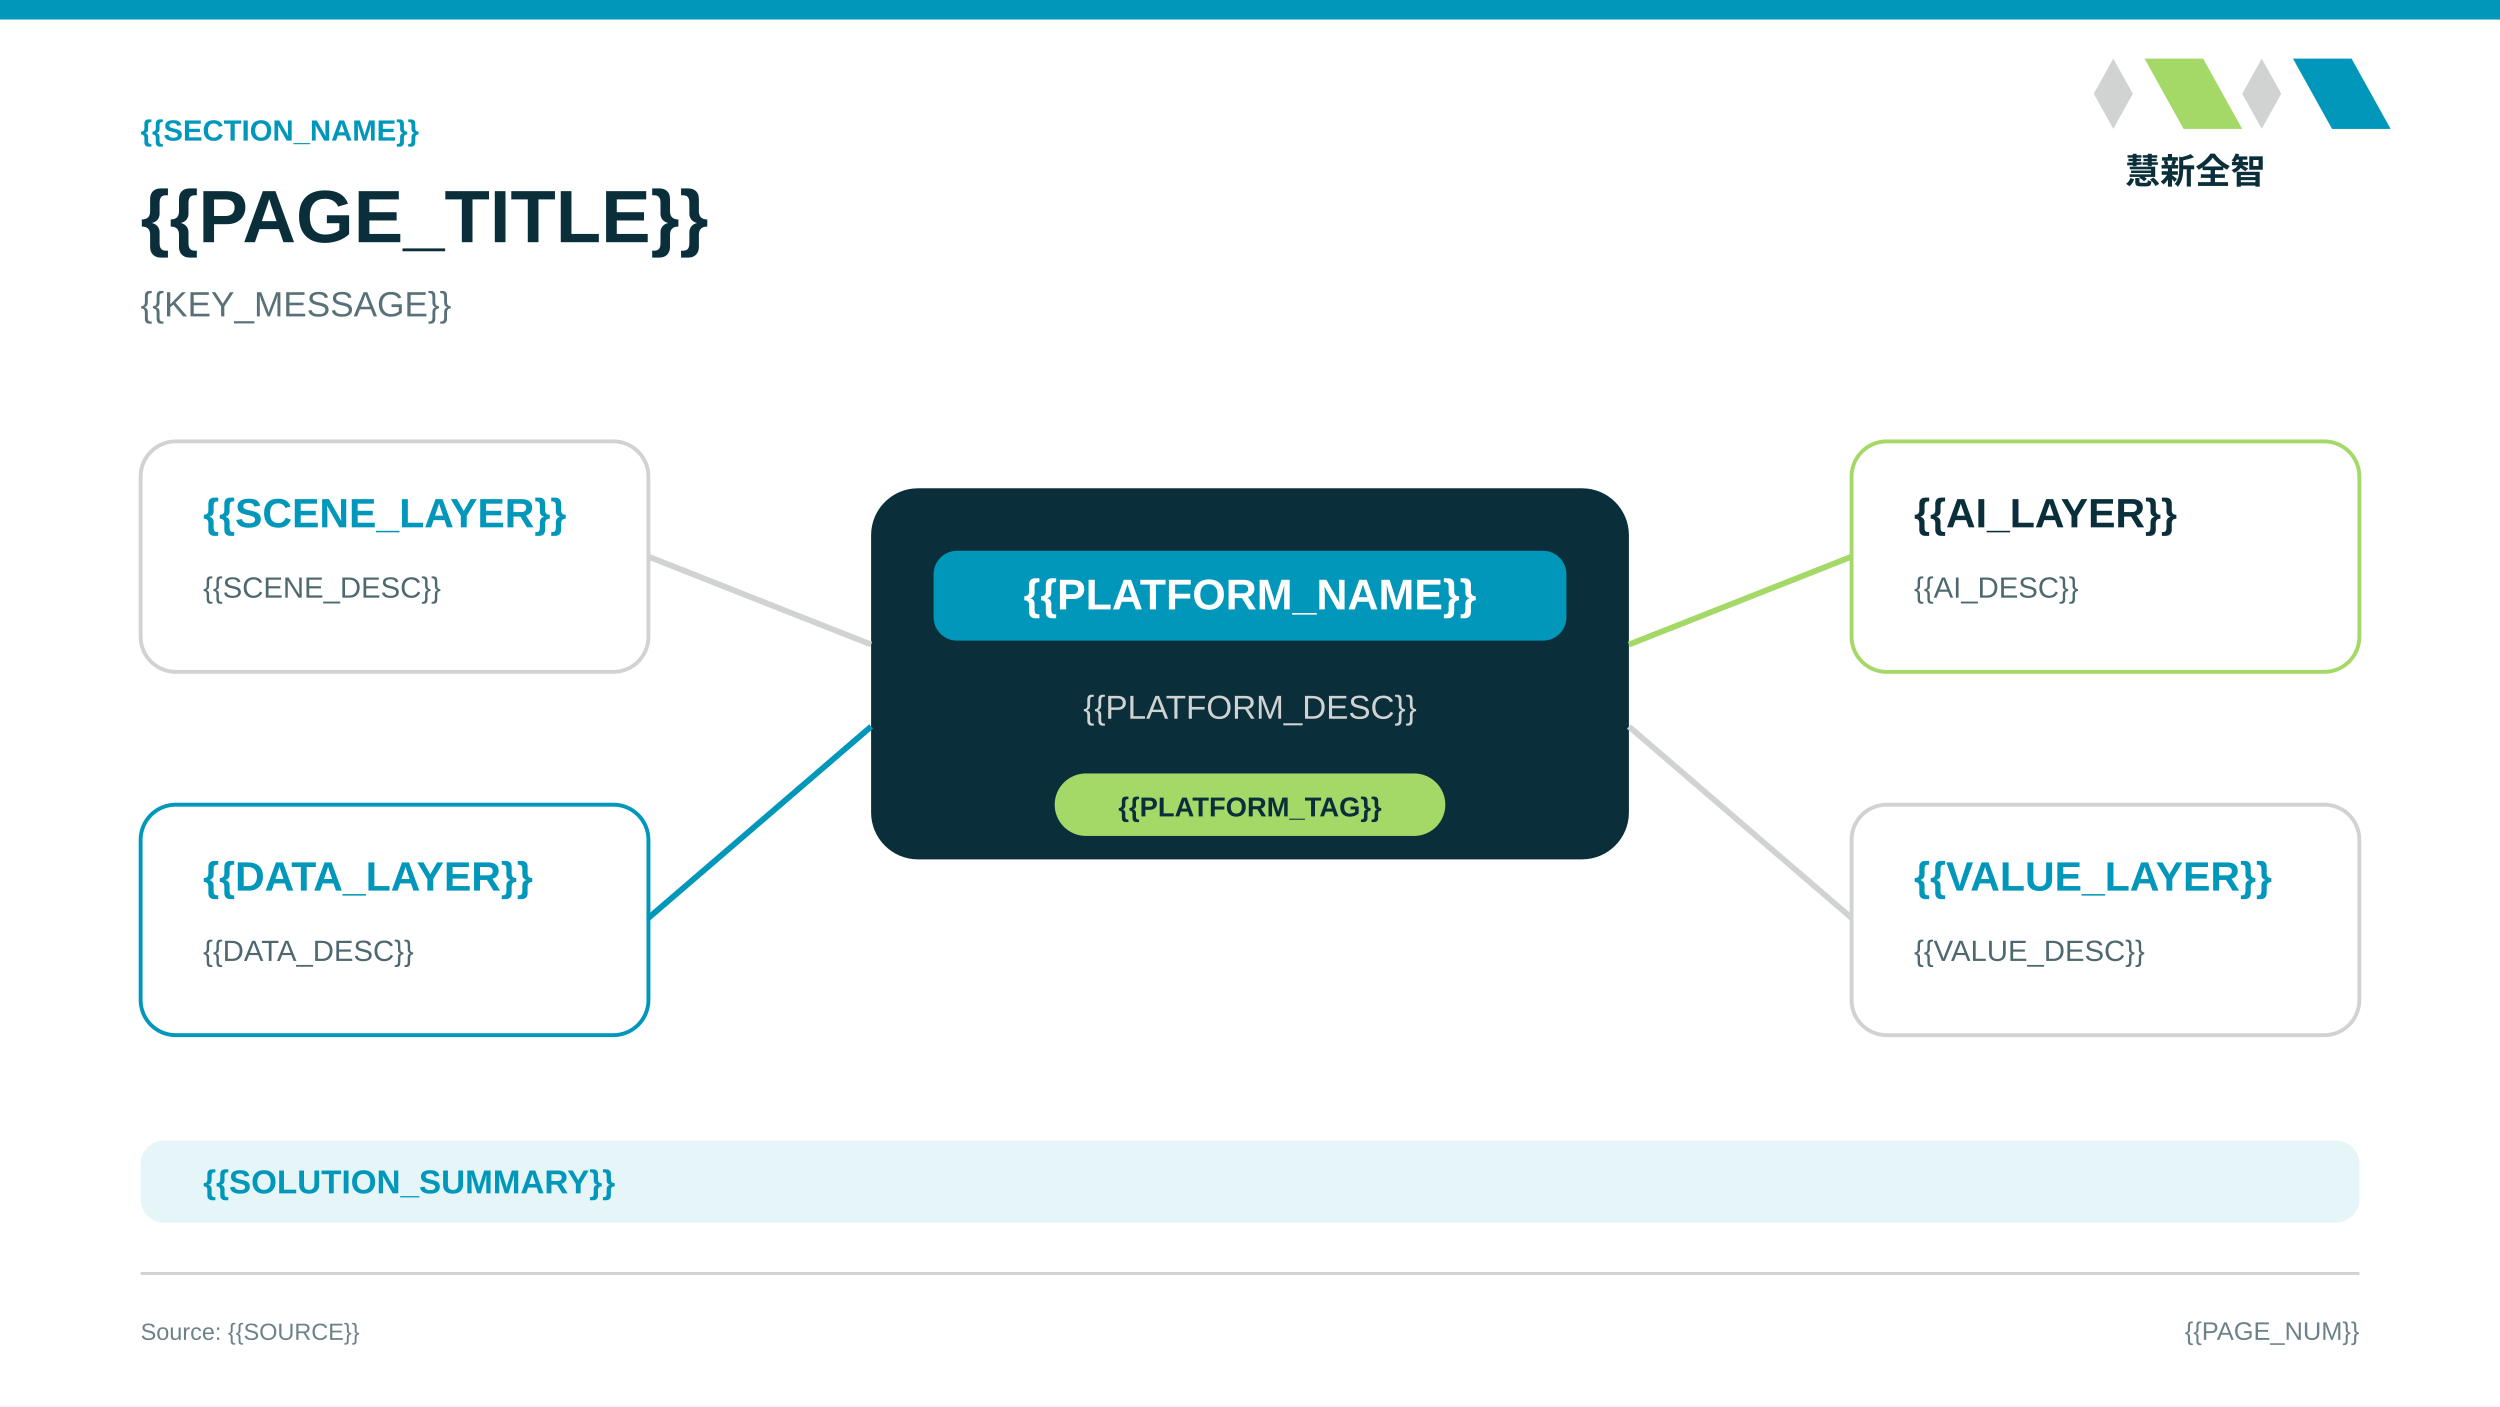
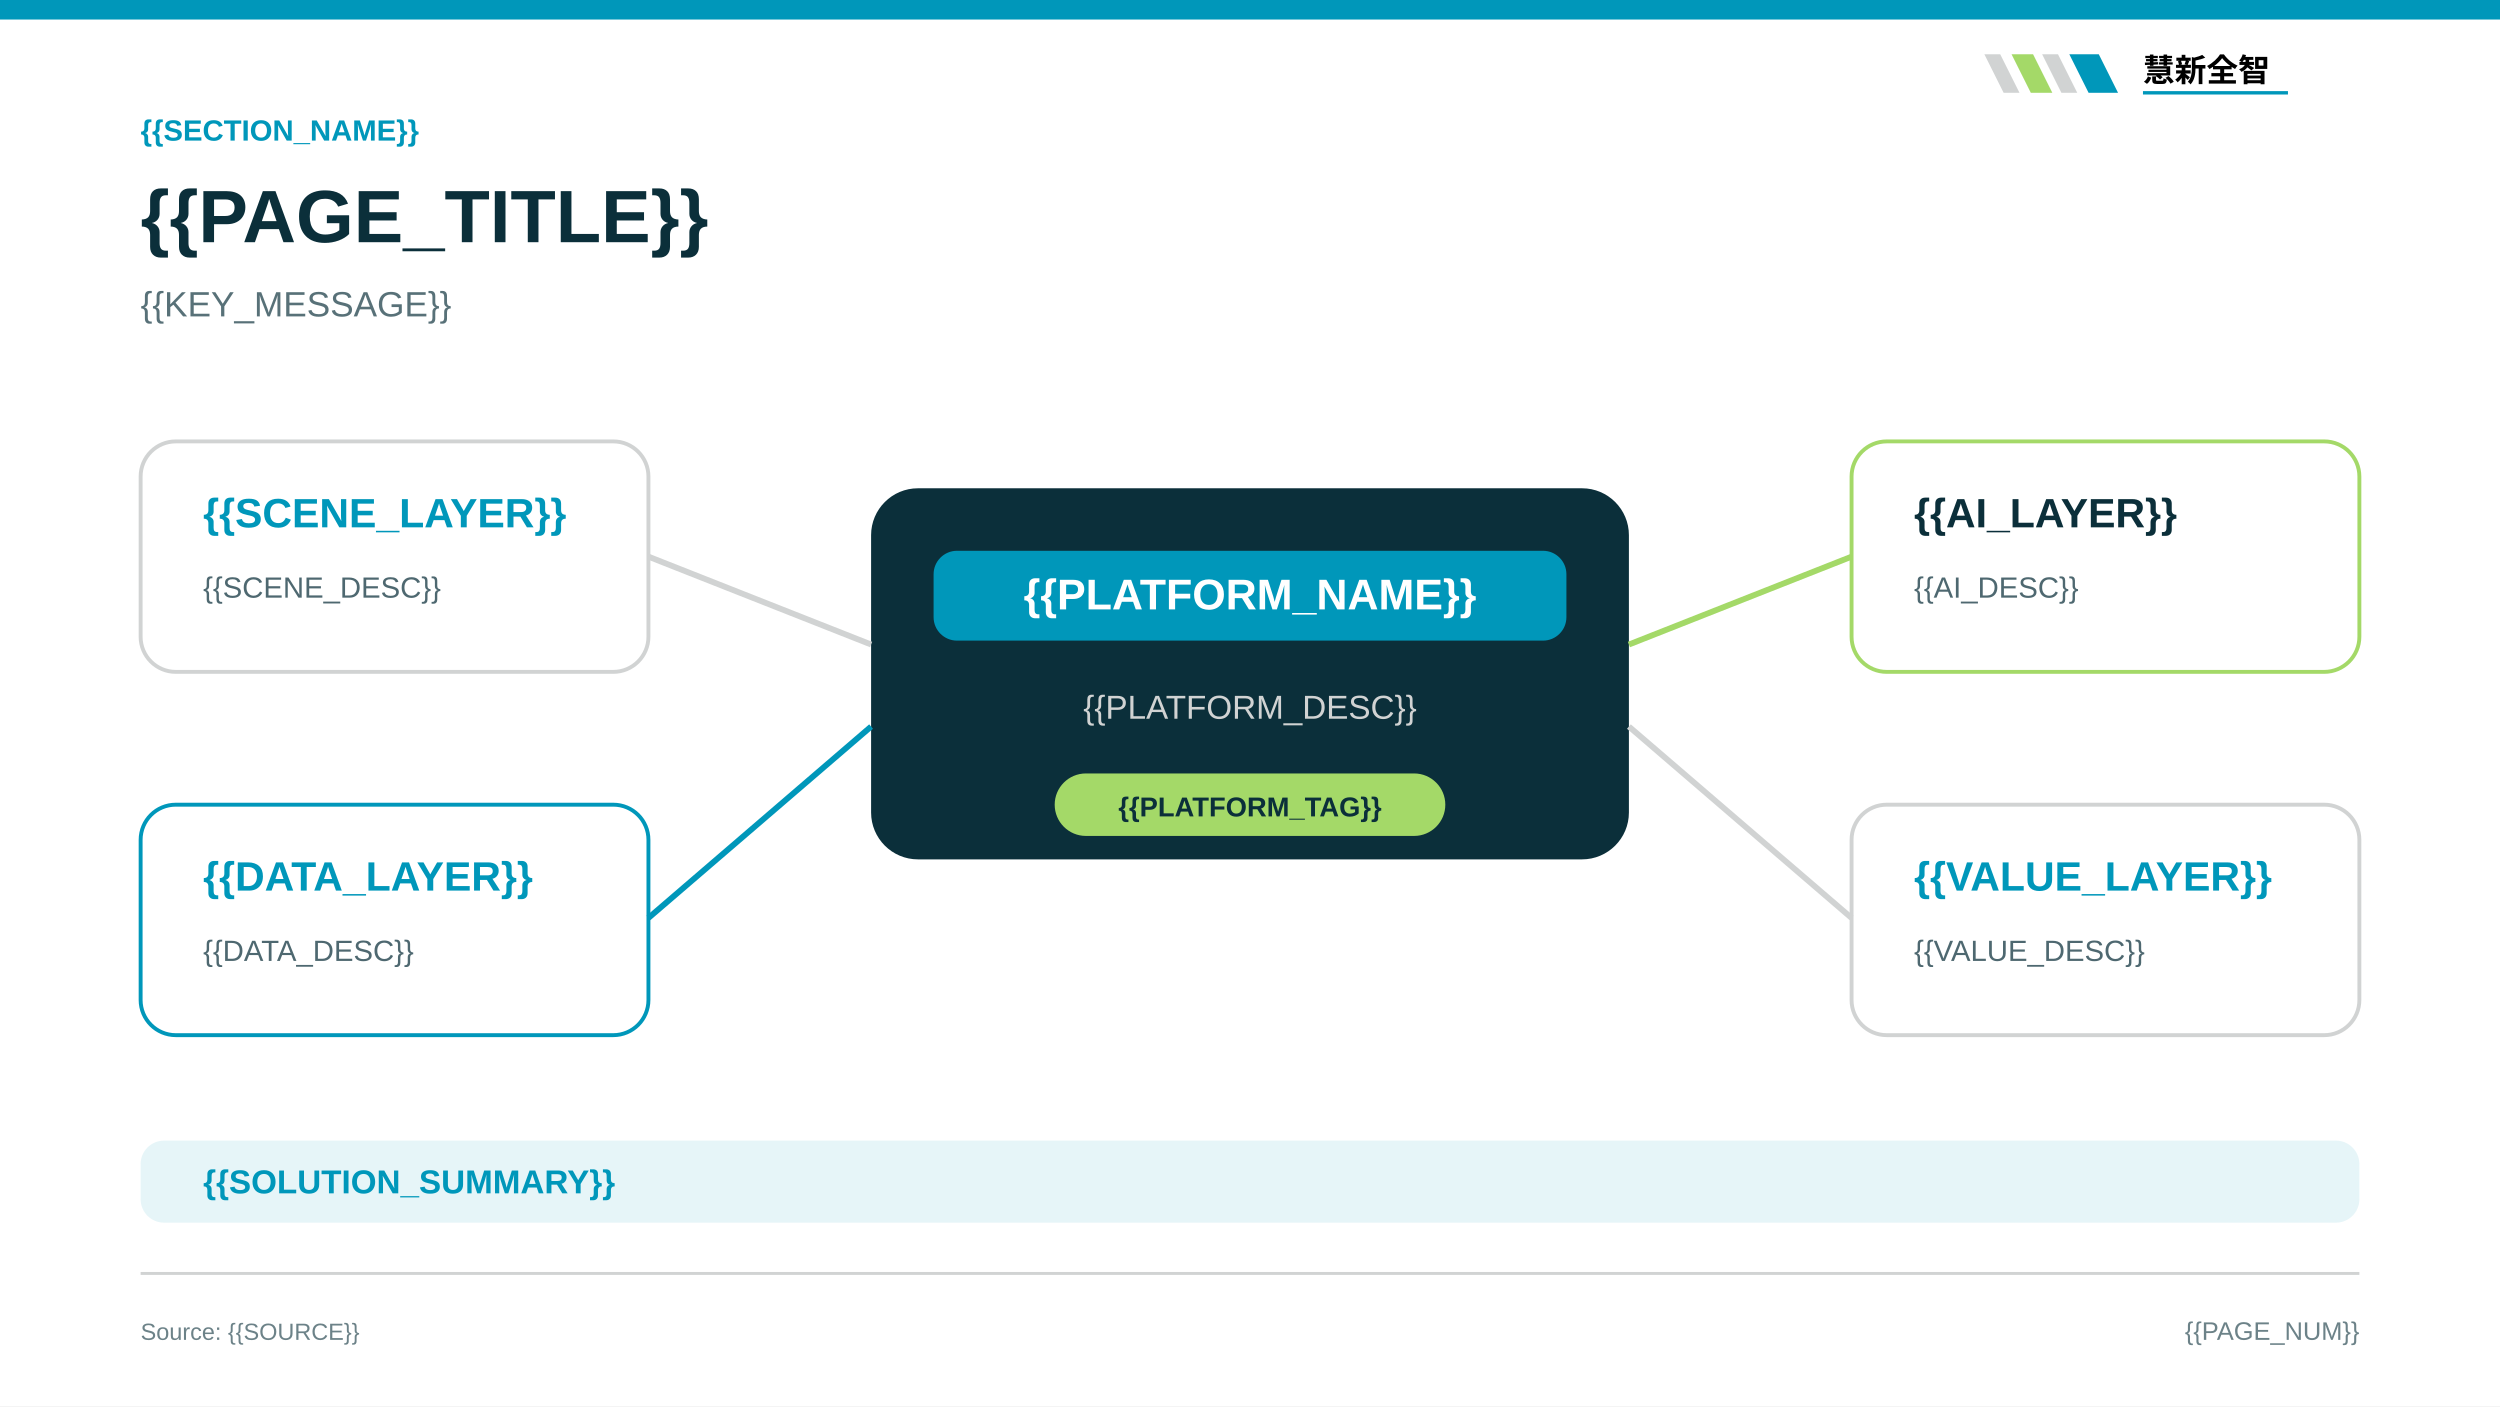
<svg xmlns="http://www.w3.org/2000/svg" viewBox="0 0 1280 720">
  <rect x="0" y="0" width="1280" height="720" fill="#FFFFFF" />
  <rect x="0" y="0" width="1280" height="10" fill="#0097BA" />
  <text x="72" y="72" fill="#0097BA" font-family="Microsoft YaHei, PingFang SC, Arial, sans-serif" font-size="15" font-weight="700">{{SECTION_NAME}}</text>
  <text x="72" y="124" fill="#0B2F3A" font-family="Microsoft YaHei, PingFang SC, Arial, sans-serif" font-size="38" font-weight="700">{{PAGE_TITLE}}</text>
  <text x="72" y="162" fill="#0B2F3A" fill-opacity="0.68" font-family="Microsoft YaHei, PingFang SC, Arial, sans-serif" font-size="18">{{KEY_MESSAGE}}</text>
-   <g id="huixin-mark">
-     <polygon points="1072,48 1082,30 1092,48 1082,66" fill="#D1D3D3" />
-     <polygon points="1098,30 1128,30 1148,66 1118,66" fill="#A4D968" />
-     <polygon points="1148,48 1158,30 1168,48 1158,66" fill="#D1D3D3" />
-     <polygon points="1174,30 1204,30 1224,66 1194,66" fill="#0097BA" />
-     <text x="1088" y="94" fill="#0B2F3A" font-family="Microsoft YaHei, PingFang SC, Arial, sans-serif" font-size="18" font-weight="700">慧新全智</text>
+   <g id="huixin-logo" transform="translate(1016 22) scale(0.58)">
+     <polygon points="0,10 14,10 31,44 17,44" fill="#D1D3D3" />
+     <polygon points="24,10 43,10 60,44 41,44" fill="#A4D968" />
+     <polygon points="51,10 65,10 82,44 68,44" fill="#D1D3D3" />
+     <polygon points="75,10 101,10 118,44 92,44" fill="#0097BA" />
+     <text x="140" y="34" fill="#000000" font-family="Microsoft YaHei, PingFang SC, Arial, sans-serif" font-size="28" font-weight="700">慧新全智</text>
+     <line x1="140" y1="44" x2="268" y2="44" stroke="#0097BA" stroke-width="3" />
  </g>
  <rect x="446" y="250" width="388" height="190" rx="24" fill="#0B2F3A" />
  <rect x="478" y="282" width="324" height="46" rx="12" fill="#0097BA" />
  <text x="640" y="312" text-anchor="middle" fill="#FFFFFF" font-family="Microsoft YaHei, PingFang SC, Arial, sans-serif" font-size="22" font-weight="700">{{PLATFORM_NAME}}</text>
  <text x="640" y="368" text-anchor="middle" fill="#D1D3D3" font-family="Microsoft YaHei, PingFang SC, Arial, sans-serif" font-size="17">{{PLATFORM_DESC}}</text>
  <rect x="540" y="396" width="200" height="32" rx="16" fill="#A4D968" />
  <text x="640" y="418" text-anchor="middle" fill="#0B2F3A" font-family="Microsoft YaHei, PingFang SC, Arial, sans-serif" font-size="14" font-weight="700">{{PLATFORM_TAG}}</text>
  <rect x="72" y="226" width="260" height="118" rx="18" fill="#FFFFFF" stroke="#D1D3D3" stroke-width="2" />
  <text x="104" y="270" fill="#0097BA" font-family="Microsoft YaHei, PingFang SC, Arial, sans-serif" font-size="21" font-weight="700">{{SCENE_LAYER}}</text>
  <text x="104" y="306" fill="#0B2F3A" fill-opacity="0.72" font-family="Microsoft YaHei, PingFang SC, Arial, sans-serif" font-size="15">{{SCENE_DESC}}</text>
  <line x1="332" y1="285" x2="446" y2="330" stroke="#D1D3D3" stroke-width="3" />
  <rect x="72" y="412" width="260" height="118" rx="18" fill="#FFFFFF" stroke="#0097BA" stroke-width="2" />
  <text x="104" y="456" fill="#0097BA" font-family="Microsoft YaHei, PingFang SC, Arial, sans-serif" font-size="21" font-weight="700">{{DATA_LAYER}}</text>
  <text x="104" y="492" fill="#0B2F3A" fill-opacity="0.72" font-family="Microsoft YaHei, PingFang SC, Arial, sans-serif" font-size="15">{{DATA_DESC}}</text>
  <line x1="332" y1="470" x2="446" y2="372" stroke="#0097BA" stroke-width="3" />
  <rect x="948" y="226" width="260" height="118" rx="18" fill="#FFFFFF" stroke="#A4D968" stroke-width="2" />
  <text x="980" y="270" fill="#0B2F3A" font-family="Microsoft YaHei, PingFang SC, Arial, sans-serif" font-size="21" font-weight="700">{{AI_LAYER}}</text>
  <text x="980" y="306" fill="#0B2F3A" fill-opacity="0.72" font-family="Microsoft YaHei, PingFang SC, Arial, sans-serif" font-size="15">{{AI_DESC}}</text>
  <line x1="948" y1="285" x2="834" y2="330" stroke="#A4D968" stroke-width="3" />
  <rect x="948" y="412" width="260" height="118" rx="18" fill="#FFFFFF" stroke="#D1D3D3" stroke-width="2" />
  <text x="980" y="456" fill="#0097BA" font-family="Microsoft YaHei, PingFang SC, Arial, sans-serif" font-size="21" font-weight="700">{{VALUE_LAYER}}</text>
  <text x="980" y="492" fill="#0B2F3A" fill-opacity="0.72" font-family="Microsoft YaHei, PingFang SC, Arial, sans-serif" font-size="15">{{VALUE_DESC}}</text>
  <line x1="948" y1="470" x2="834" y2="372" stroke="#D1D3D3" stroke-width="3" />
  <rect x="72" y="584" width="1136" height="42" rx="12" fill="#0097BA" fill-opacity="0.10" />
  <text x="104" y="611" fill="#0097BA" font-family="Microsoft YaHei, PingFang SC, Arial, sans-serif" font-size="17" font-weight="700">{{SOLUTION_SUMMARY}}</text>
  <line x1="72" y1="652" x2="1208" y2="652" stroke="#D1D3D3" stroke-width="1.5" />
  <text x="72" y="686" fill="#0B2F3A" fill-opacity="0.6" font-family="Microsoft YaHei, PingFang SC, Arial, sans-serif" font-size="12">Source: {{SOURCE}}</text>
  <text x="1208" y="686" text-anchor="end" fill="#0B2F3A" fill-opacity="0.6" font-family="Microsoft YaHei, PingFang SC, Arial, sans-serif" font-size="13">{{PAGE_NUM}}</text>
</svg>
